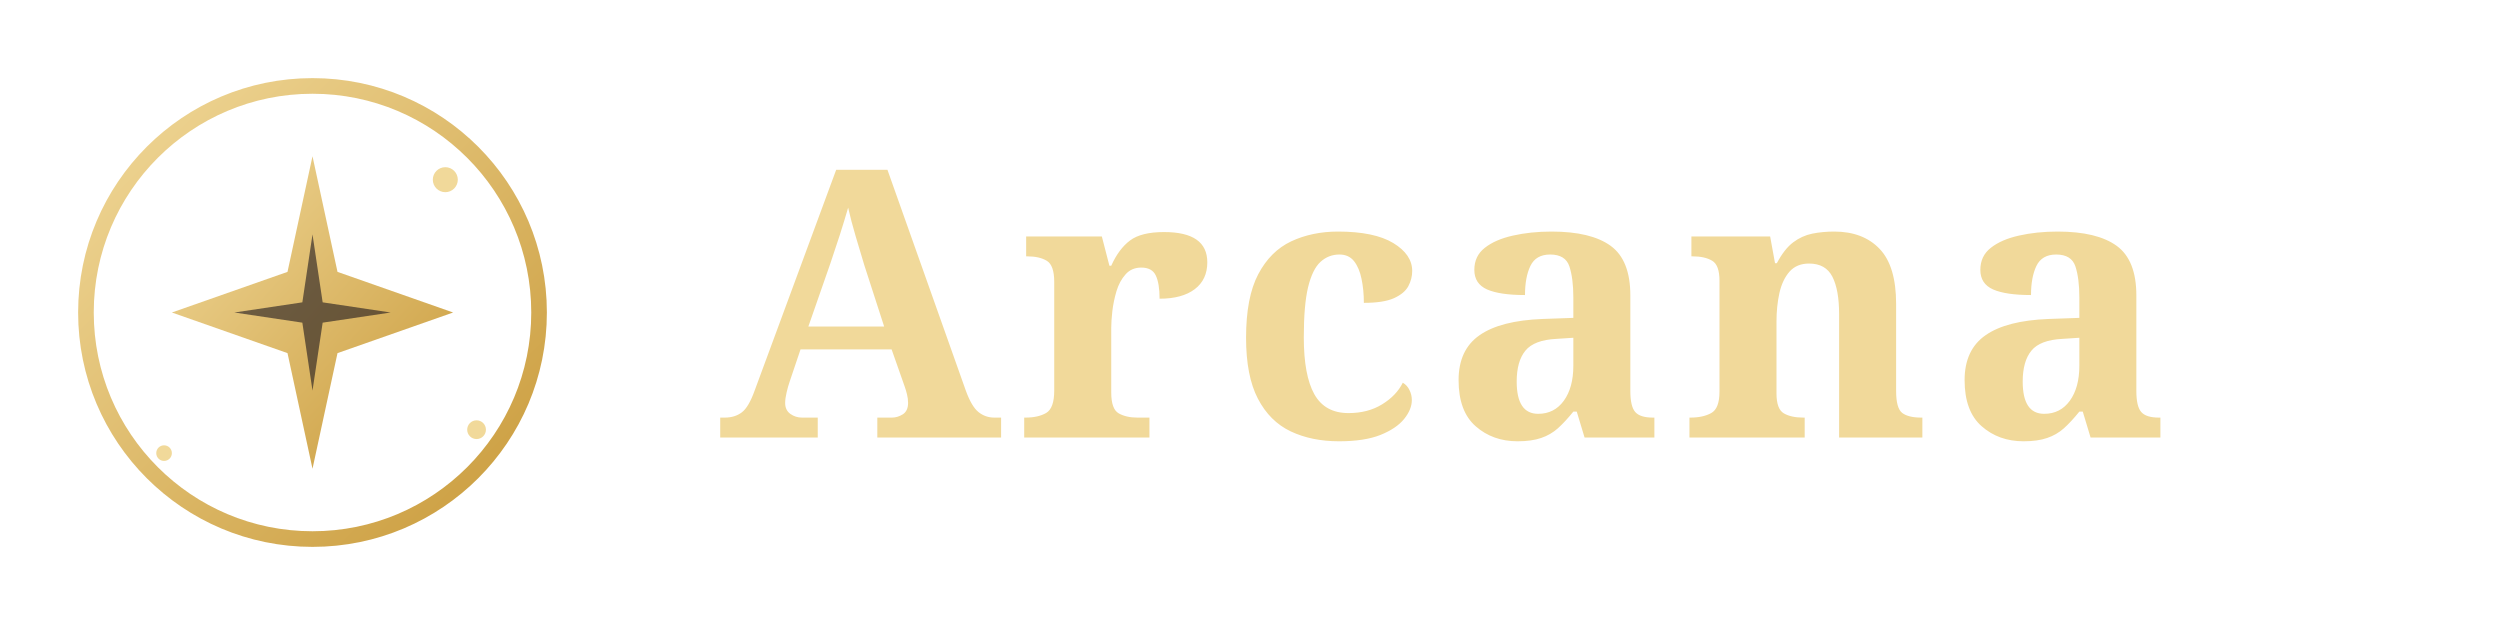
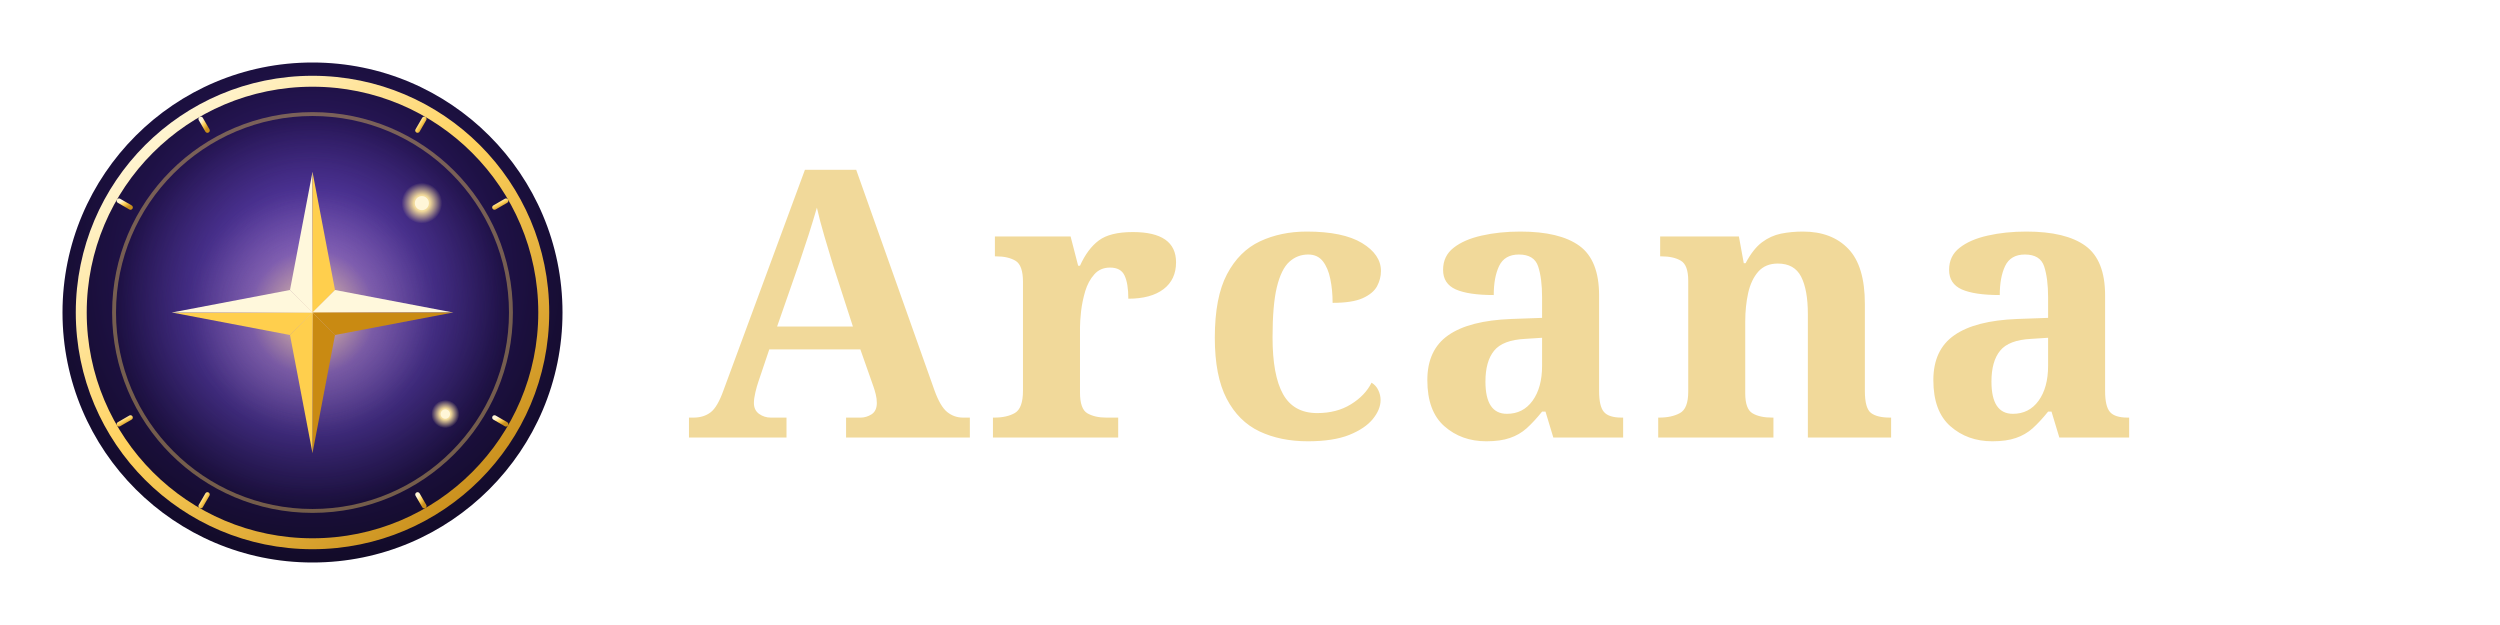
<svg xmlns="http://www.w3.org/2000/svg" viewBox="0 0 320 80" width="320" height="80">
-   <defs>
-     <linearGradient id="oro" x1="0" y1="0" x2="1" y2="1">
-       <stop offset="0" stop-color="#f1d99a" />
-       <stop offset="1" stop-color="#c99a3a" />
-     </linearGradient>
-   </defs>
-   <g transform="translate(8 8)">
-     <circle cx="32" cy="32" r="29" fill="none" stroke="url(#oro)" stroke-width="2" />
-     <path d="M32 3a29 29 0 0 0 0 58 23 23 0 0 1 0-58z" fill="url(#oro)" opacity="0.18" />
-     <path d="M32 12l3.2 14.8L50 32l-14.8 5.2L32 52l-3.2-14.8L14 32l14.8-5.2z" fill="url(#oro)" />
-     <path d="M32 22l1.3 8.7L42 32l-8.7 1.3L32 42l-1.3-8.7L22 32l8.7-1.3z" fill="#0b0716" opacity="0.55" />
-     <circle cx="49" cy="15" r="1.6" fill="#f1d99a" />
-     <circle cx="53" cy="47" r="1.2" fill="#f1d99a" />
-     <circle cx="13" cy="50" r="1" fill="#f1d99a" />
-   </g>
-   <text x="92" y="56" font-family="Cormorant Garamond, Georgia, serif" font-size="48" font-weight="600" letter-spacing="2" fill="#f1d99a">Arcana</text>
+   <svg x="8" y="8" width="64" height="64" viewBox="0 0 64 64">
+     <defs>
+       <radialGradient id="fondo" cx="50%" cy="42%" r="70%">
+         <stop offset="0" stop-color="#4a2a96" />
+         <stop offset="0.55" stop-color="#1e1145" />
+         <stop offset="1" stop-color="#0b0716" />
+       </radialGradient>
+       <linearGradient id="aro" x1="0.15" y1="0.1" x2="0.85" y2="0.9">
+         <stop offset="0" stop-color="#fff6d6" />
+         <stop offset="0.45" stop-color="#ffd25e" />
+         <stop offset="1" stop-color="#c98f1c" />
+       </linearGradient>
+       <radialGradient id="halo" cx="50%" cy="50%" r="50%">
+         <stop offset="0" stop-color="#ffe7a0" stop-opacity="0.8" />
+         <stop offset="0.5" stop-color="#d9b45a" stop-opacity="0.15" />
+         <stop offset="1" stop-color="#d9b45a" stop-opacity="0" />
+       </radialGradient>
+       <radialGradient id="punto" cx="50%" cy="50%" r="50%">
+         <stop offset="0" stop-color="#fff6d8" />
+         <stop offset="0.4" stop-color="#f1d99a" />
+         <stop offset="1" stop-color="#f1d99a" stop-opacity="0" />
+       </radialGradient>
+       <radialGradient id="aura" cx="50%" cy="50%" r="50%">
+         <stop offset="0" stop-color="#b98cff" stop-opacity="0.75" />
+         <stop offset="0.6" stop-color="#8b6cf6" stop-opacity="0.25" />
+         <stop offset="1" stop-color="#8b6cf6" stop-opacity="0" />
+       </radialGradient>
+     </defs>
+     <circle cx="32" cy="32" r="32" fill="url(#fondo)" />
+     <circle cx="32" cy="32" r="25" fill="url(#aura)" />
+     <circle cx="32" cy="32" r="16" fill="url(#halo)" />
+     <circle cx="32" cy="32" r="29.6" fill="none" stroke="url(#aro)" stroke-width="1.4" />
+     <circle cx="32" cy="32" r="25.4" fill="none" stroke="#e2bd63" stroke-opacity="0.45" stroke-width="0.5" />
+     <line x1="32.00" y1="5.80" x2="32.00" y2="3.40" stroke="url(#aro)" stroke-width="0.9" stroke-linecap="round" />
+     <line x1="45.45" y1="8.70" x2="46.30" y2="7.23" stroke="url(#aro)" stroke-width="0.6" stroke-linecap="round" />
+     <line x1="55.30" y1="18.55" x2="56.77" y2="17.70" stroke="url(#aro)" stroke-width="0.6" stroke-linecap="round" />
+     <line x1="58.20" y1="32.00" x2="60.60" y2="32.00" stroke="url(#aro)" stroke-width="0.9" stroke-linecap="round" />
+     <line x1="55.30" y1="45.45" x2="56.77" y2="46.30" stroke="url(#aro)" stroke-width="0.6" stroke-linecap="round" />
+     <line x1="45.45" y1="55.30" x2="46.30" y2="56.77" stroke="url(#aro)" stroke-width="0.6" stroke-linecap="round" />
+     <line x1="32.00" y1="58.20" x2="32.00" y2="60.60" stroke="url(#aro)" stroke-width="0.9" stroke-linecap="round" />
+     <line x1="18.55" y1="55.30" x2="17.70" y2="56.77" stroke="url(#aro)" stroke-width="0.6" stroke-linecap="round" />
+     <line x1="8.70" y1="45.45" x2="7.23" y2="46.30" stroke="url(#aro)" stroke-width="0.6" stroke-linecap="round" />
+     <line x1="5.80" y1="32.00" x2="3.40" y2="32.00" stroke="url(#aro)" stroke-width="0.9" stroke-linecap="round" />
+     <line x1="8.70" y1="18.55" x2="7.23" y2="17.70" stroke="url(#aro)" stroke-width="0.6" stroke-linecap="round" />
+     <line x1="18.55" y1="8.70" x2="17.70" y2="7.23" stroke="url(#aro)" stroke-width="0.6" stroke-linecap="round" />
+     <path d="M32 32L32.00 14.00L29.12 29.12Z" fill="#fff8dc" />
+     <path d="M32 32L32.00 14.00L34.88 29.12Z" fill="#ffcf4d" />
+     <path d="M32 32L50.00 32.00L34.88 29.12Z" fill="#fff8dc" />
+     <path d="M32 32L50.00 32.00L34.88 34.88Z" fill="#c98a12" />
+     <path d="M32 32L32.00 50.00L34.88 34.88Z" fill="#c98a12" />
+     <path d="M32 32L32.00 50.00L29.12 34.88Z" fill="#ffcf4d" />
+     <path d="M32 32L14.00 32.00L29.12 34.88Z" fill="#ffcf4d" />
+     <path d="M32 32L14.00 32.00L29.12 29.12Z" fill="#fff8dc" />
+     <circle cx="46" cy="18" r="2.6" fill="url(#punto)" />
+     <circle cx="46" cy="18" r="0.9" fill="#fff6d8" />
+     <circle cx="49" cy="45" r="1.8" fill="url(#punto)" />
+     <circle cx="49" cy="45" r="0.6" fill="#fff6d8" />
+   </svg>
+   <text x="88" y="56" font-family="Cormorant Garamond, Georgia, serif" font-size="48" font-weight="600" letter-spacing="2" fill="#f1d99a">Arcana</text>
</svg>
